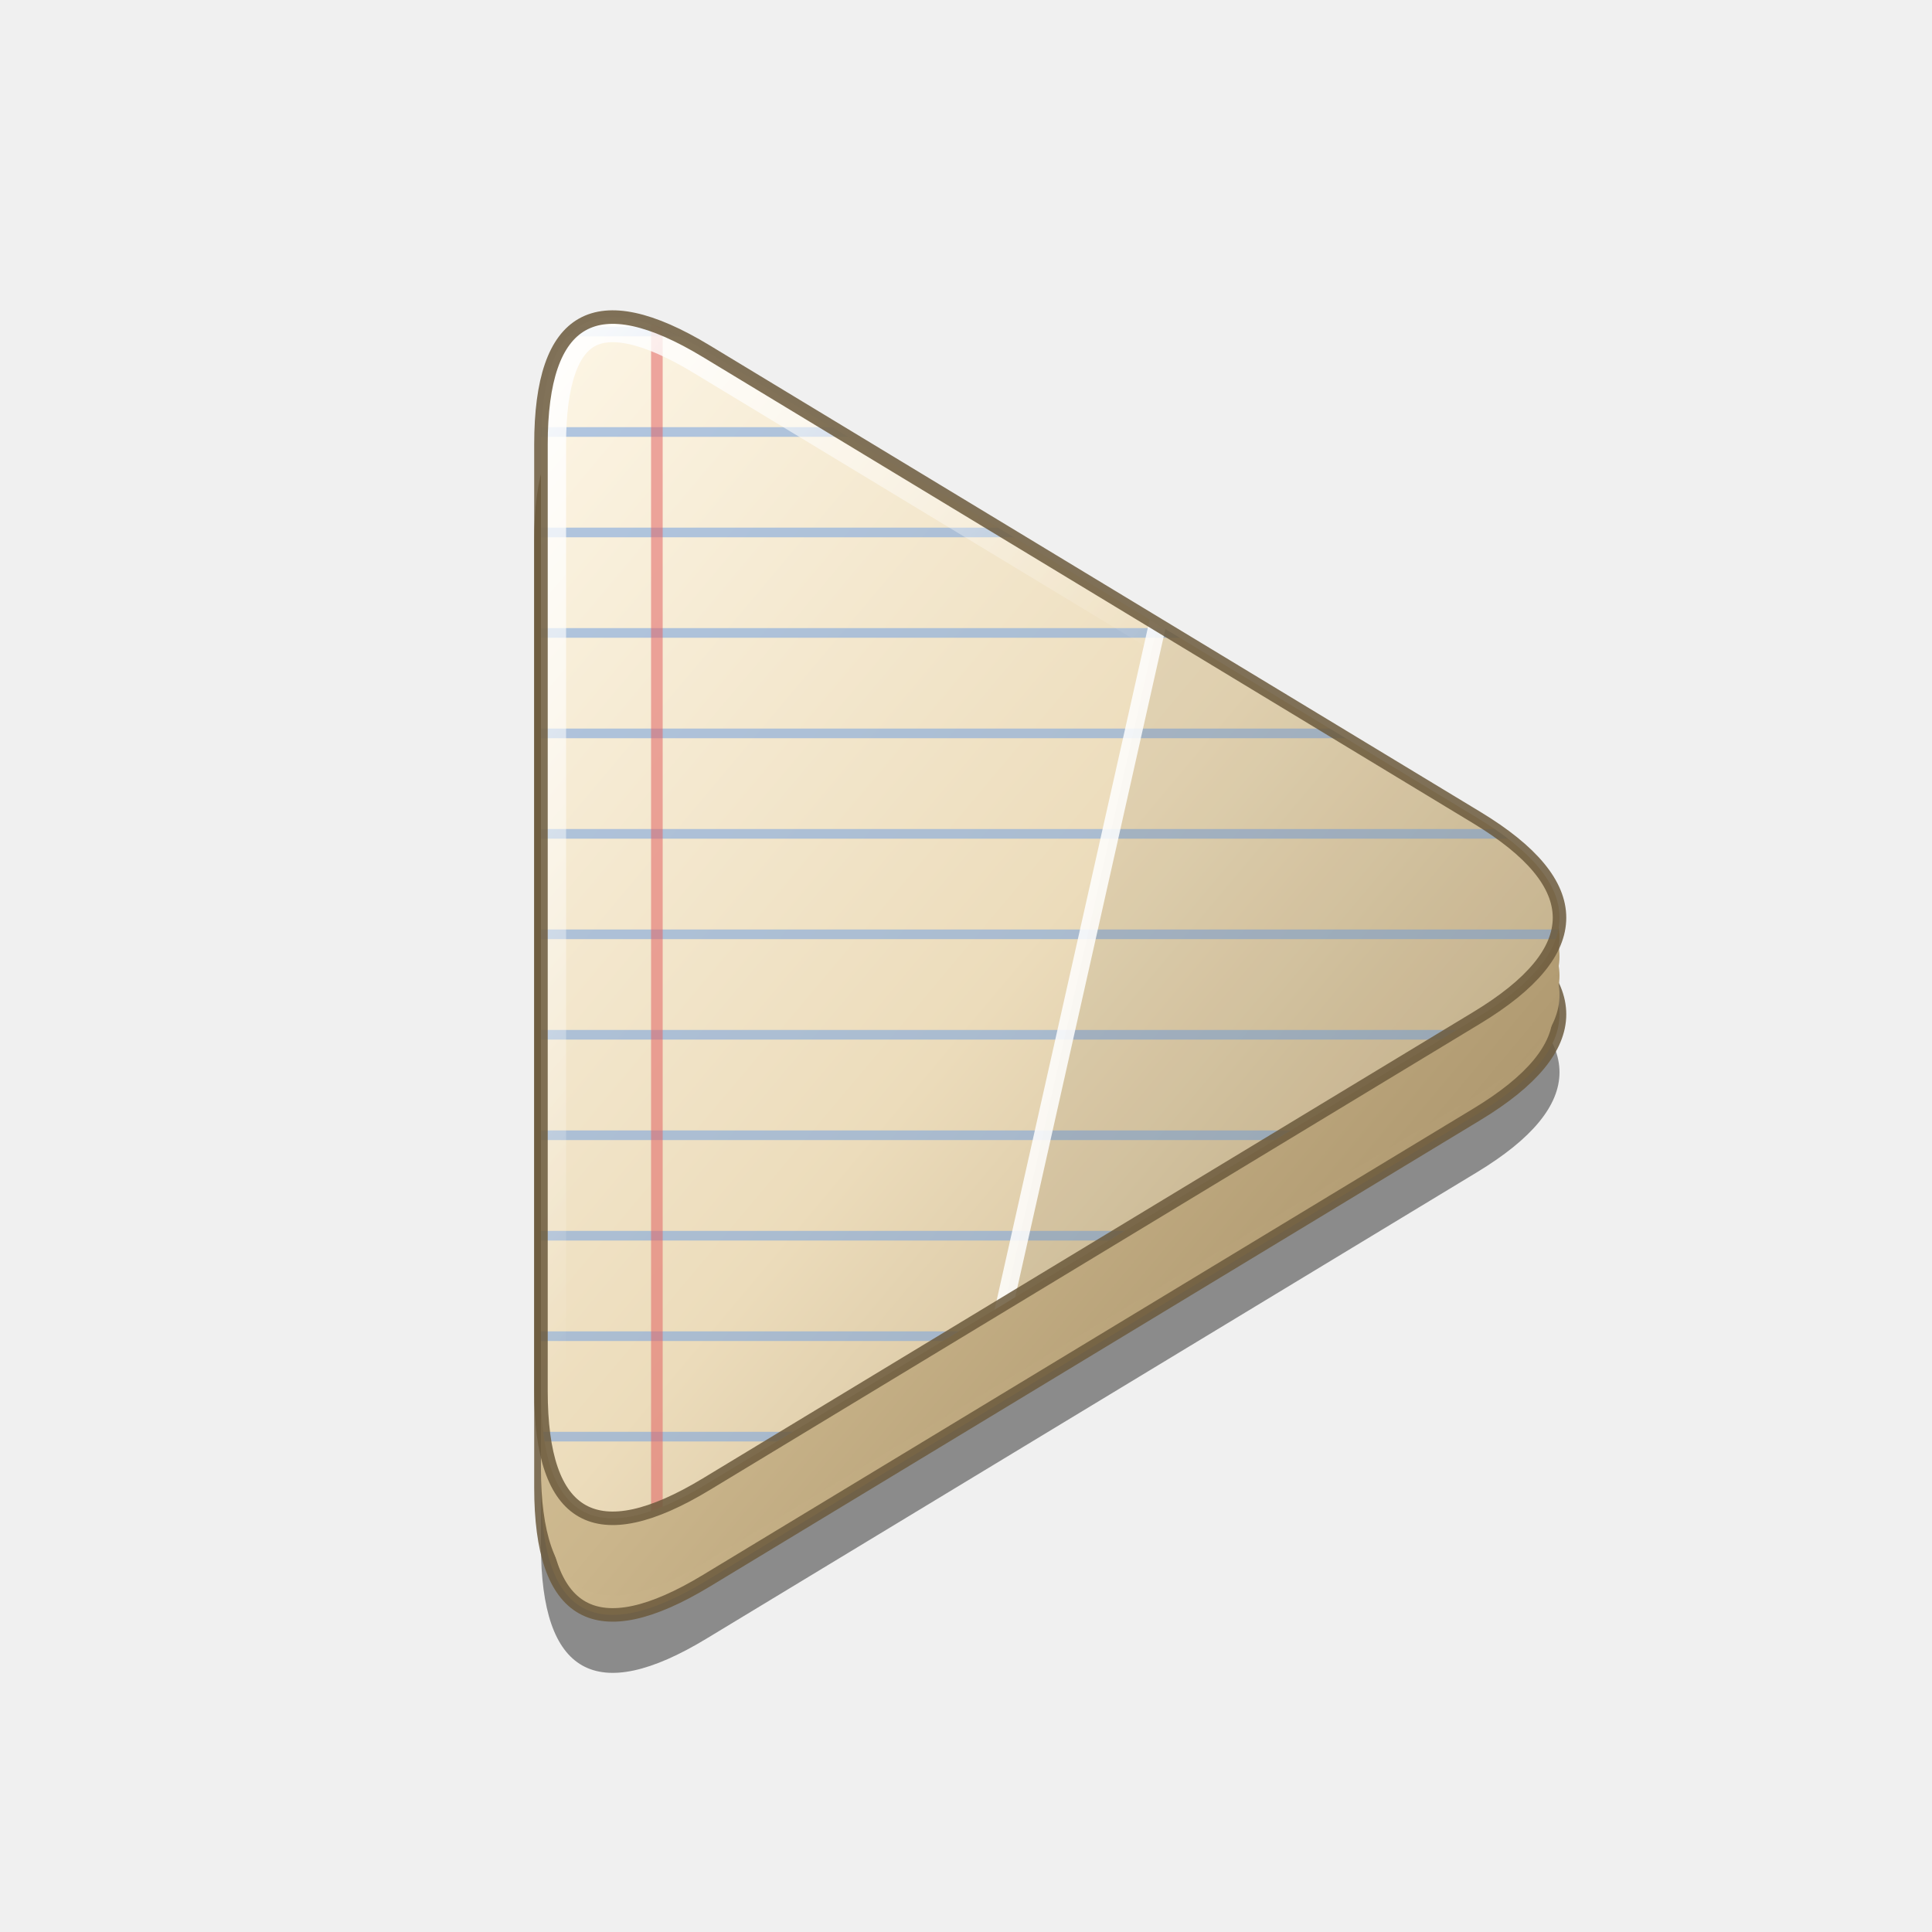
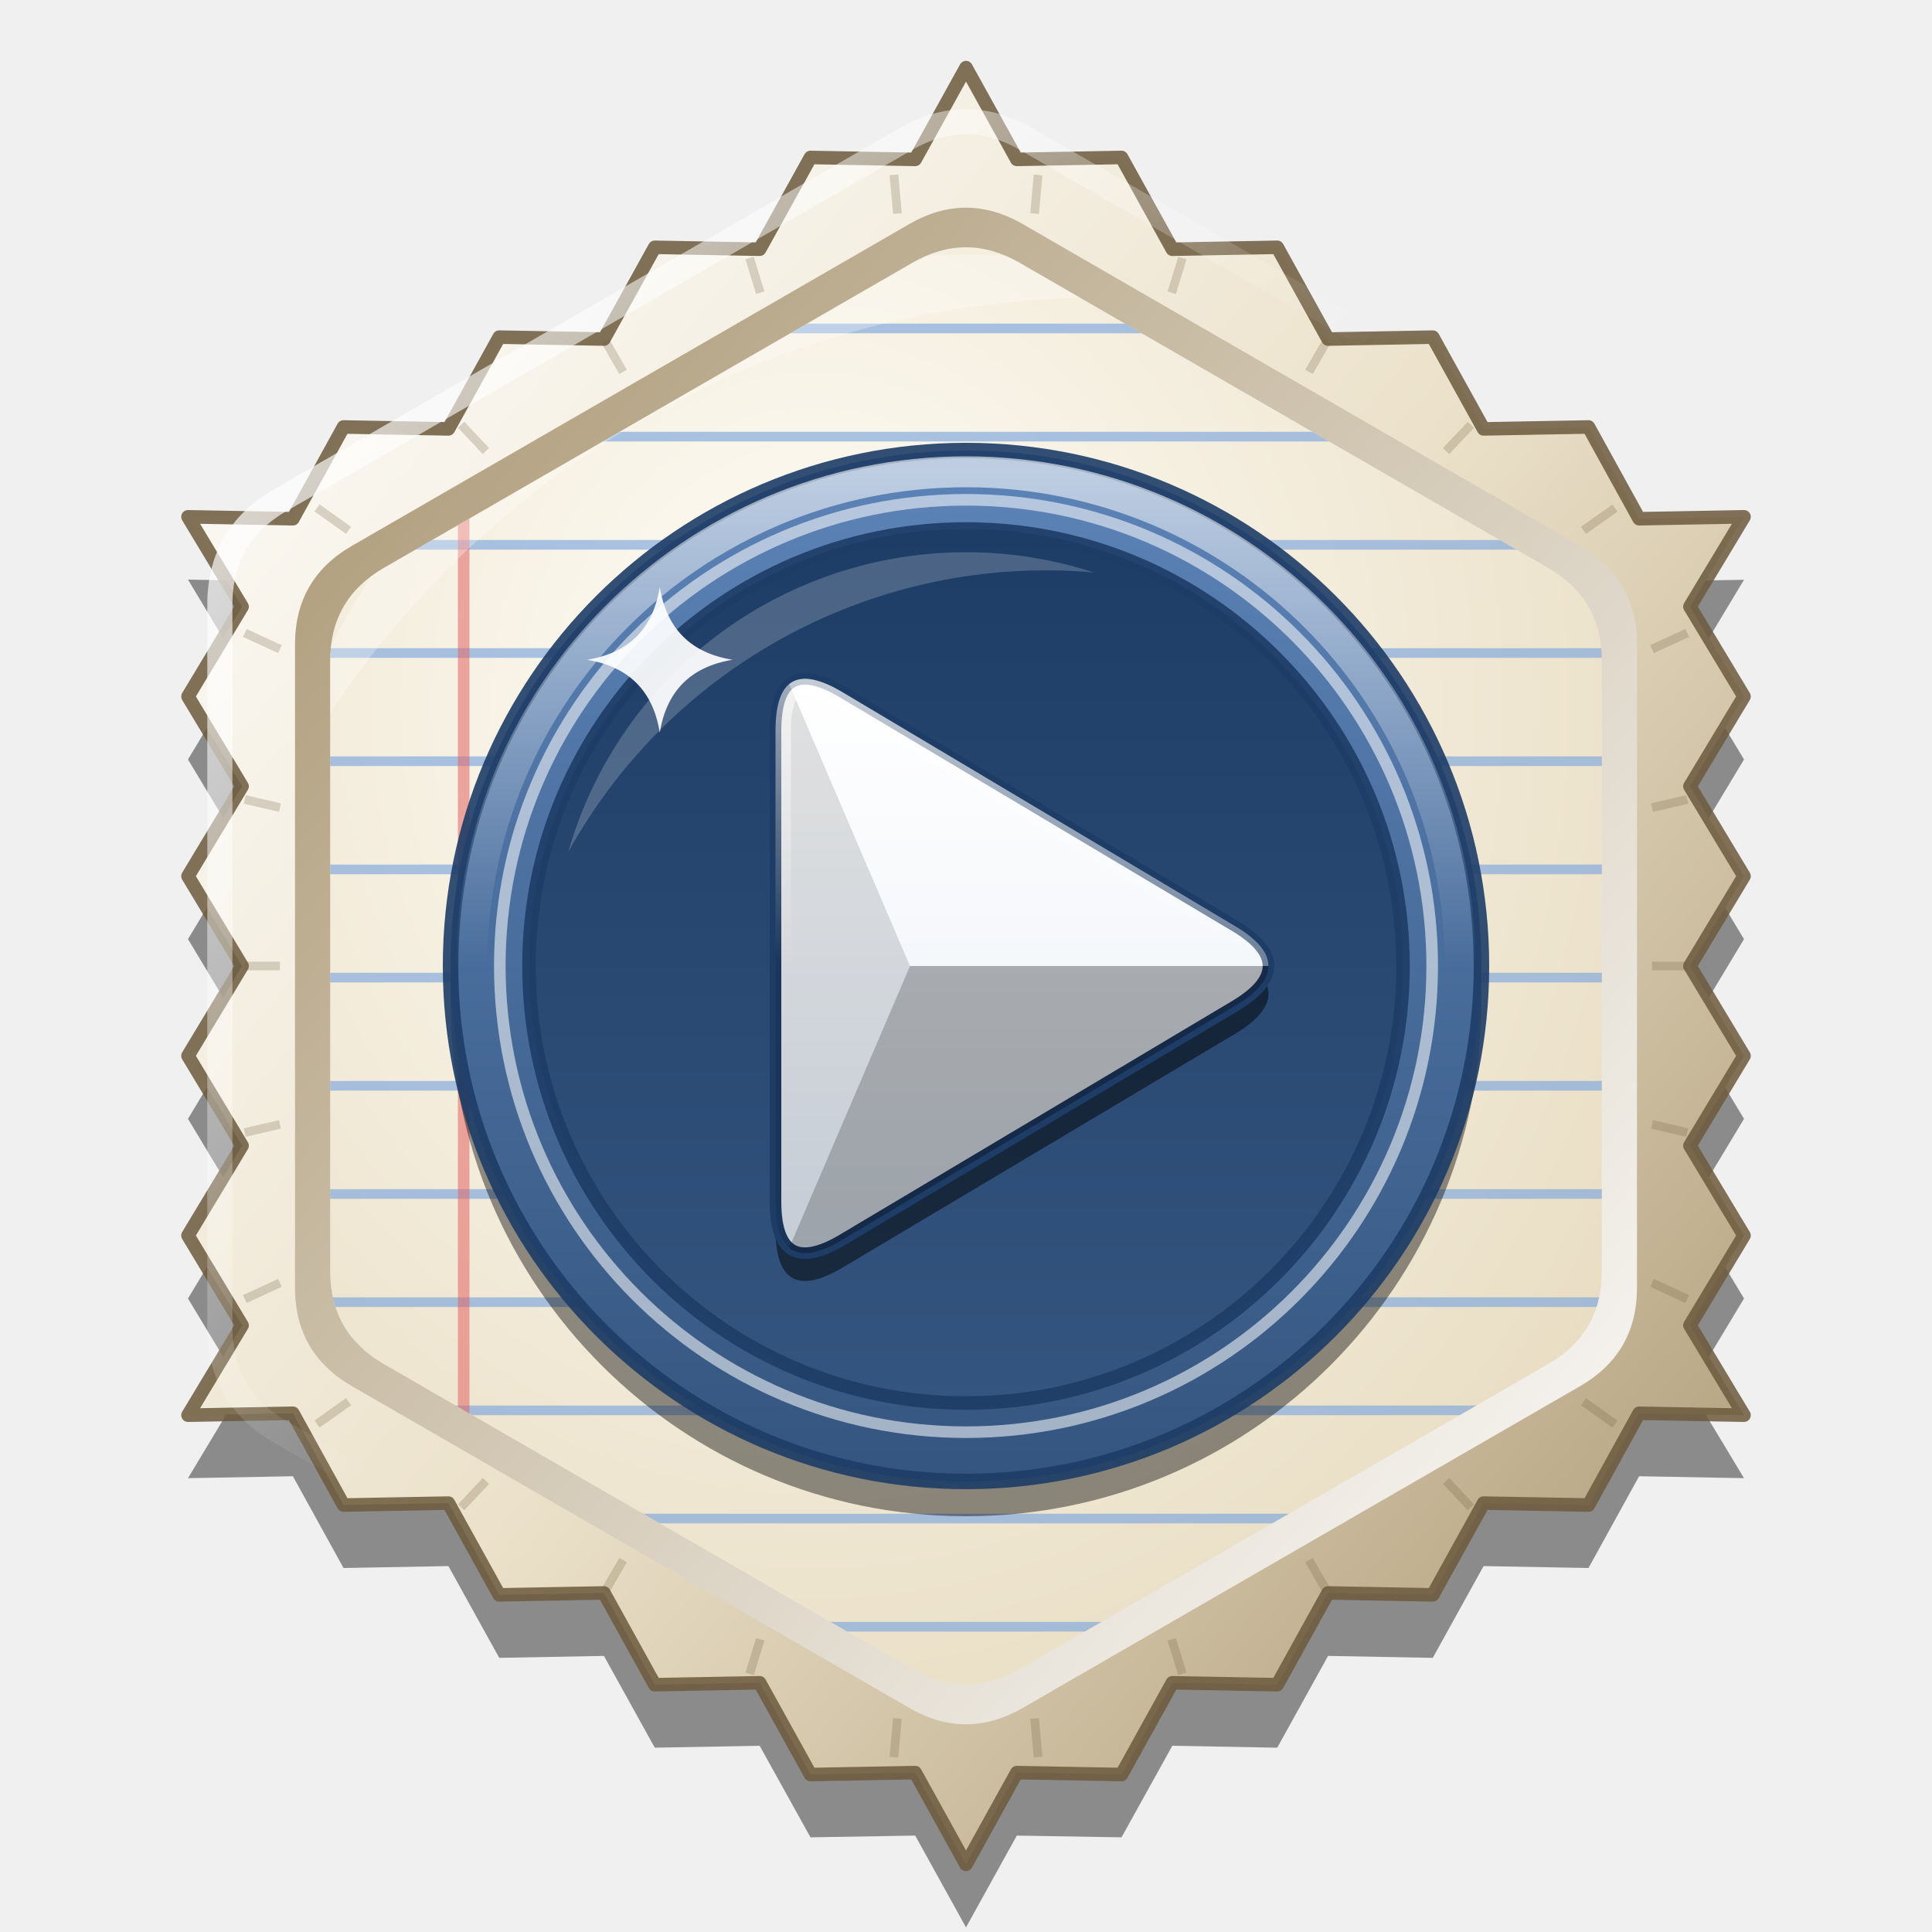
<svg xmlns="http://www.w3.org/2000/svg" width="120" height="120" viewBox="0 0 100 100">
  <defs>
-     <linearGradient id="m" x1="0" y1="0" x2="1" y2="1">
-       <stop offset="0" stop-color="#fdf6e6" />
-       <stop offset="0.5" stop-color="#ecdcbb" />
-       <stop offset="1" stop-color="#b9a37b" />
+     <linearGradient id="partidas-papel-sym" x1="0" y1="0" x2="0" y2="1">
+       <stop offset="0" stop-color="#5d84b8" />
+       <stop offset="1" stop-color="#34557f" />
    </linearGradient>
-     <linearGradient id="md" x1="0" y1="0" x2="1" y2="1">
-       <stop offset="0" stop-color="#e6d7b5" />
-       <stop offset="0.5" stop-color="#cbb68c" />
-       <stop offset="1" stop-color="#988159" />
+     <linearGradient id="partidas-papel-symD" x1="0" y1="0" x2="0" y2="1">
+       <stop offset="0" stop-color="#34557f" />
+       <stop offset="1" stop-color="#1d3c66" />
    </linearGradient>
-     <linearGradient id="ml" x1="0" y1="0" x2="1" y2="1">
-       <stop offset="0" stop-color="#fffcf3" />
-       <stop offset="0.5" stop-color="#f6ecd6" />
-       <stop offset="1" stop-color="#d9c8a4" />
+     <linearGradient id="partidas-papel-light" x1="0" y1="0" x2="0" y2="1">
+       <stop offset="0" stop-color="#ffffff" />
+       <stop offset="1" stop-color="#dfe8f3" />
    </linearGradient>
-     <linearGradient id="hl" x1="0" y1="0" x2="1" y2="1">
+     <linearGradient id="partidas-papel-symHl" x1="0" y1="0" x2="0" y2="1">
+       <stop offset="0" stop-color="#fff" stop-opacity="0.6" />
+       <stop offset="0.5" stop-color="#fff" stop-opacity="0" />
+       <stop offset="1" stop-color="#fff" stop-opacity="0" />
+     </linearGradient>
+     <linearGradient id="partidas-papel-acc" x1="0" y1="0" x2="0" y2="1">
+       <stop offset="0" stop-color="#ff8a4a" />
+       <stop offset="1" stop-color="#d93a12" />
+     </linearGradient>
+     <linearGradient id="partidas-papel-flame" x1="0" y1="0" x2="0" y2="1">
+       <stop offset="0" stop-color="#ffc23a" />
+       <stop offset="0.55" stop-color="#ff7a1a" />
+       <stop offset="1" stop-color="#d93a12" />
+     </linearGradient>
+     <linearGradient id="partidas-papel-flameIn" x1="0" y1="0" x2="0" y2="1">
+       <stop offset="0" stop-color="#fffbe0" />
+       <stop offset="1" stop-color="#ffd23a" />
+     </linearGradient>
+     <linearGradient id="partidas-papel-rim" x1="0" y1="0" x2="1" y2="1">
+       <stop offset="0" stop-color="#ffffff" />
+       <stop offset="0.5" stop-color="#ece2cb" />
+       <stop offset="1" stop-color="#a8946f" />
+     </linearGradient>
+     <linearGradient id="partidas-papel-rimIn" x1="0" y1="0" x2="1" y2="1">
+       <stop offset="0" stop-color="#a8946f" />
+       <stop offset="1" stop-color="#ffffff" />
+     </linearGradient>
+     <linearGradient id="partidas-papel-hl" x1="0" y1="0" x2="1" y2="1">
      <stop offset="0" stop-color="#fff" stop-opacity="0.95" />
      <stop offset="0.45" stop-color="#fff" stop-opacity="0" />
      <stop offset="1" stop-color="#fff" stop-opacity="0" />
    </linearGradient>
-     <clipPath id="c0">
-       <path d="M28,23Q28,13 36.56,18.18L76.44,42.32Q85,47.5 76.44,52.68L36.56,76.82Q28,82 28,72Z" />
+     <radialGradient id="partidas-papel-face" cx="0.38" cy="0.32" r="0.75">
+       <stop offset="0" stop-color="#fffdf7" />
+       <stop offset="1" stop-color="#e9dec4" />
+     </radialGradient>
+     <clipPath id="partidas-papel-fc">
+       <path d="M47.23,13.6Q50,12 52.77,13.6L80.14,29.4Q82.91,31 82.91,34.2L82.91,65.8Q82.91,69 80.14,70.6L52.77,86.4Q50,88 47.23,86.4L19.86,70.6Q17.09,69 17.09,65.8L17.09,34.2Q17.09,31 19.86,29.4Z" />
+     </clipPath>
+     <linearGradient id="partidas-papel-sunk" x1="0" y1="0" x2="0" y2="1">
+       <stop offset="0" stop-color="#1d3c66" />
+       <stop offset="1" stop-color="#34557f" />
+     </linearGradient>
+     <clipPath id="partidas-papel-tri">
+       <path d="M40.14,37.82Q40.14,33.76 43.63,35.84L63.91,47.92Q67.4,50 63.91,52.08L43.63,64.16Q40.14,66.24 40.14,62.18Z" />
    </clipPath>
  </defs>
-   <path d="M28,31Q28,21 36.56,26.18L76.44,50.32Q85,55.5 76.44,60.68L36.56,84.82Q28,90 28,80Z" fill="#000" opacity="0.42" />
-   <path d="M28,28Q28,18 36.56,23.18L76.44,47.32Q85,52.5 76.44,57.68L36.56,81.82Q28,87 28,77Z" fill="url(#md)" stroke="#6b5a3c" stroke-width="0.7" stroke-opacity="0.85" stroke-linejoin="round" />
-   <path d="M28,24Q28,14 36.56,19.18L76.44,43.32Q85,48.5 76.44,53.68L36.56,77.82Q28,83 28,73Z" fill="url(#md)" />
-   <path d="M28,25Q28,15 36.56,20.18L76.44,44.32Q85,49.5 76.44,54.68L36.56,78.82Q28,84 28,74Z" fill="url(#md)" />
-   <path d="M28,26Q28,16 36.56,21.18L76.44,45.32Q85,50.5 76.44,55.68L36.56,79.82Q28,85 28,75Z" fill="url(#md)" />
-   <path d="M28,27Q28,17 36.56,22.18L76.44,46.32Q85,51.5 76.44,56.68L36.56,80.82Q28,86 28,76Z" fill="url(#md)" />
-   <path d="M28,23Q28,13 36.56,18.18L76.44,42.32Q85,47.5 76.44,52.68L36.56,76.82Q28,82 28,72Z" fill="url(#m)" />
-   <g clip-path="url(#c0)">
-     <line x1="26" y1="17.16" x2="87" y2="17.16" stroke="#7ea6dd" stroke-width="0.5" opacity="0.6" />
-     <line x1="26" y1="22.36" x2="87" y2="22.36" stroke="#7ea6dd" stroke-width="0.5" opacity="0.6" />
-     <line x1="26" y1="27.56" x2="87" y2="27.56" stroke="#7ea6dd" stroke-width="0.5" opacity="0.6" />
-     <line x1="26" y1="32.76" x2="87" y2="32.76" stroke="#7ea6dd" stroke-width="0.5" opacity="0.6" />
-     <line x1="26" y1="37.96" x2="87" y2="37.96" stroke="#7ea6dd" stroke-width="0.5" opacity="0.6" />
-     <line x1="26" y1="43.16" x2="87" y2="43.16" stroke="#7ea6dd" stroke-width="0.5" opacity="0.6" />
-     <line x1="26" y1="48.36" x2="87" y2="48.36" stroke="#7ea6dd" stroke-width="0.5" opacity="0.6" />
-     <line x1="26" y1="53.56" x2="87" y2="53.56" stroke="#7ea6dd" stroke-width="0.5" opacity="0.6" />
-     <line x1="26" y1="58.76" x2="87" y2="58.76" stroke="#7ea6dd" stroke-width="0.5" opacity="0.6" />
-     <line x1="26" y1="63.96" x2="87" y2="63.96" stroke="#7ea6dd" stroke-width="0.5" opacity="0.6" />
-     <line x1="26" y1="69.16" x2="87" y2="69.16" stroke="#7ea6dd" stroke-width="0.5" opacity="0.6" />
-     <line x1="26" y1="74.36" x2="87" y2="74.36" stroke="#7ea6dd" stroke-width="0.5" opacity="0.6" />
-     <line x1="26" y1="79.56" x2="87" y2="79.56" stroke="#7ea6dd" stroke-width="0.5" opacity="0.6" />
-     <line x1="34" y1="13" x2="34" y2="82" stroke="#e26464" stroke-width="0.6" opacity="0.55" />
-     <polygon points="64.48,12 86,12 86,83 48.52,83" fill="#5a4a2c" opacity="0.09" />
-     <line x1="64.48" y1="12" x2="48.52" y2="83" stroke="#fff" stroke-width="0.9" opacity="0.85" />
-     <path d="M28,23Q28,13 36.56,18.18L76.44,42.32Q85,47.5 76.44,52.68L36.56,76.82Q28,82 28,72Z" fill="none" stroke="url(#hl)" stroke-width="2.6" />
+   <path d="M50,6.76L52.63,11.5L58.05,11.41L60.68,16.15L66.11,16.06L68.74,20.8L74.16,20.71L76.79,25.45L82.22,25.36L84.84,30.1L90.27,30.01L87.47,34.66L90.27,39.31L87.47,43.96L90.27,48.61L87.47,53.26L90.27,57.91L87.47,62.56L90.27,67.21L87.47,71.86L90.27,76.51L84.84,76.41L82.22,81.16L76.79,81.06L74.16,85.81L68.74,85.71L66.11,90.46L60.68,90.36L58.05,95.1L52.63,95.01L50,99.76L47.37,95.01L41.95,95.1L39.32,90.36L33.89,90.46L31.26,85.71L25.84,85.81L23.21,81.06L17.78,81.16L15.16,76.41L9.73,76.51L12.53,71.85L9.73,67.21L12.53,62.56L9.73,57.91L12.53,53.26L9.73,48.61L12.53,43.96L9.73,39.31L12.53,34.66L9.73,30L15.16,30.1L17.78,25.35L23.21,25.45L25.84,20.7L31.26,20.8L33.89,16.06L39.32,16.15L41.95,11.41L47.37,11.5Z" fill="#000" opacity="0.42" stroke-linejoin="round" />
+   <path d="M50,3.5L52.63,8.25L58.05,8.15L60.68,12.9L66.11,12.8L68.74,17.55L74.16,17.45L76.79,22.2L82.22,22.1L84.84,26.85L90.27,26.75L87.47,31.4L90.27,36.05L87.47,40.7L90.27,45.35L87.47,50L90.27,54.65L87.47,59.3L90.27,63.95L87.47,68.6L90.27,73.25L84.84,73.15L82.22,77.9L76.79,77.8L74.16,82.55L68.74,82.45L66.11,87.2L60.68,87.1L58.05,91.85L52.63,91.75L50,96.5L47.37,91.75L41.95,91.85L39.32,87.1L33.89,87.2L31.26,82.45L25.84,82.55L23.21,77.8L17.78,77.9L15.16,73.15L9.73,73.25L12.53,68.6L9.73,63.95L12.53,59.3L9.73,54.65L12.53,50L9.73,45.35L12.53,40.7L9.73,36.05L12.53,31.4L9.73,26.75L15.16,26.85L17.78,22.1L23.21,22.2L25.84,17.45L31.26,17.55L33.89,12.8L39.32,12.9L41.95,8.15L47.37,8.25Z" fill="url(#partidas-papel-rim)" stroke="#6b5a3c" stroke-width="0.7" stroke-opacity="0.85" stroke-linejoin="round" />
+   <line x1="53.55" y1="11.05" x2="53.73" y2="9.06" stroke="#6b5a3c" stroke-width="0.45" opacity="0.24" />
+   <line x1="60.65" y1="15.15" x2="61.2" y2="13.36" stroke="#6b5a3c" stroke-width="0.45" opacity="0.24" />
+   <line x1="67.75" y1="19.25" x2="68.66" y2="17.68" stroke="#6b5a3c" stroke-width="0.45" opacity="0.24" />
+   <line x1="74.85" y1="23.35" x2="76.13" y2="21.99" stroke="#6b5a3c" stroke-width="0.45" opacity="0.24" />
+   <line x1="81.96" y1="27.45" x2="83.59" y2="26.3" stroke="#6b5a3c" stroke-width="0.45" opacity="0.24" />
+   <line x1="85.51" y1="33.6" x2="87.33" y2="32.76" stroke="#6b5a3c" stroke-width="0.45" opacity="0.24" />
+   <line x1="85.51" y1="41.8" x2="87.33" y2="41.38" stroke="#6b5a3c" stroke-width="0.45" opacity="0.24" />
+   <line x1="85.51" y1="50" x2="87.33" y2="50" stroke="#6b5a3c" stroke-width="0.45" opacity="0.24" />
+   <line x1="85.51" y1="58.2" x2="87.33" y2="58.62" stroke="#6b5a3c" stroke-width="0.45" opacity="0.24" />
+   <line x1="85.51" y1="66.4" x2="87.33" y2="67.24" stroke="#6b5a3c" stroke-width="0.45" opacity="0.24" />
+   <line x1="81.96" y1="72.55" x2="83.59" y2="73.71" stroke="#6b5a3c" stroke-width="0.45" opacity="0.24" />
+   <line x1="74.85" y1="76.65" x2="76.13" y2="78.02" stroke="#6b5a3c" stroke-width="0.45" opacity="0.24" />
+   <line x1="67.75" y1="80.75" x2="68.66" y2="82.32" stroke="#6b5a3c" stroke-width="0.45" opacity="0.24" />
+   <line x1="60.65" y1="84.85" x2="61.2" y2="86.64" stroke="#6b5a3c" stroke-width="0.45" opacity="0.24" />
+   <line x1="53.55" y1="88.95" x2="53.73" y2="90.95" stroke="#6b5a3c" stroke-width="0.45" opacity="0.24" />
+   <line x1="46.45" y1="88.95" x2="46.27" y2="90.95" stroke="#6b5a3c" stroke-width="0.45" opacity="0.24" />
+   <line x1="39.35" y1="84.85" x2="38.8" y2="86.64" stroke="#6b5a3c" stroke-width="0.45" opacity="0.24" />
+   <line x1="32.25" y1="80.75" x2="31.34" y2="82.32" stroke="#6b5a3c" stroke-width="0.45" opacity="0.24" />
+   <line x1="25.15" y1="76.65" x2="23.87" y2="78.02" stroke="#6b5a3c" stroke-width="0.45" opacity="0.24" />
+   <line x1="18.04" y1="72.55" x2="16.41" y2="73.71" stroke="#6b5a3c" stroke-width="0.45" opacity="0.24" />
+   <line x1="14.49" y1="66.4" x2="12.67" y2="67.24" stroke="#6b5a3c" stroke-width="0.45" opacity="0.24" />
+   <line x1="14.49" y1="58.2" x2="12.67" y2="58.62" stroke="#6b5a3c" stroke-width="0.45" opacity="0.24" />
+   <line x1="14.49" y1="50" x2="12.67" y2="50" stroke="#6b5a3c" stroke-width="0.45" opacity="0.24" />
+   <line x1="14.49" y1="41.8" x2="12.67" y2="41.38" stroke="#6b5a3c" stroke-width="0.45" opacity="0.24" />
+   <line x1="14.49" y1="33.6" x2="12.67" y2="32.76" stroke="#6b5a3c" stroke-width="0.45" opacity="0.24" />
+   <line x1="18.04" y1="27.45" x2="16.41" y2="26.29" stroke="#6b5a3c" stroke-width="0.45" opacity="0.24" />
+   <line x1="25.15" y1="23.35" x2="23.87" y2="21.98" stroke="#6b5a3c" stroke-width="0.45" opacity="0.24" />
+   <line x1="32.25" y1="19.25" x2="31.34" y2="17.67" stroke="#6b5a3c" stroke-width="0.45" opacity="0.24" />
+   <line x1="39.35" y1="15.15" x2="38.8" y2="13.36" stroke="#6b5a3c" stroke-width="0.45" opacity="0.24" />
+   <line x1="46.45" y1="11.05" x2="46.27" y2="9.05" stroke="#6b5a3c" stroke-width="0.45" opacity="0.24" />
+   <path d="M46.88,7.2Q50,5.4 53.12,7.2L85.51,25.9Q88.62,27.7 88.62,31.3L88.62,68.7Q88.62,72.3 85.51,74.1L53.12,92.8Q50,94.6 46.88,92.8L14.49,74.1Q11.38,72.3 11.38,68.7L11.38,31.3Q11.38,27.7 14.49,25.9Z" fill="none" stroke="url(#partidas-papel-hl)" stroke-width="1.3" />
+   <path d="M47.06,11.6Q50,9.9 52.94,11.6L81.78,28.25Q84.73,29.95 84.73,33.35L84.73,66.65Q84.73,70.05 81.78,71.75L52.94,88.4Q50,90.1 47.06,88.4L18.22,71.75Q15.27,70.05 15.27,66.65L15.27,33.35Q15.27,29.95 18.22,28.25Z" fill="url(#partidas-papel-rimIn)" />
+   <path d="M47.23,13.6Q50,12 52.77,13.6L80.14,29.4Q82.91,31 82.91,34.2L82.91,65.8Q82.91,69 80.14,70.6L52.77,86.4Q50,88 47.23,86.4L19.86,70.6Q17.09,69 17.09,65.8L17.09,34.2Q17.09,31 19.86,29.4Z" fill="url(#partidas-papel-face)" />
+   <g clip-path="url(#partidas-papel-fc)">
+     <line x1="8" y1="17" x2="92" y2="17" stroke="#7ea6dd" stroke-width="0.5" opacity="0.65" />
+     <line x1="8" y1="22.6" x2="92" y2="22.6" stroke="#7ea6dd" stroke-width="0.5" opacity="0.65" />
+     <line x1="8" y1="28.2" x2="92" y2="28.2" stroke="#7ea6dd" stroke-width="0.5" opacity="0.65" />
+     <line x1="8" y1="33.8" x2="92" y2="33.8" stroke="#7ea6dd" stroke-width="0.5" opacity="0.65" />
+     <line x1="8" y1="39.4" x2="92" y2="39.4" stroke="#7ea6dd" stroke-width="0.5" opacity="0.65" />
+     <line x1="8" y1="45" x2="92" y2="45" stroke="#7ea6dd" stroke-width="0.5" opacity="0.65" />
+     <line x1="8" y1="50.6" x2="92" y2="50.6" stroke="#7ea6dd" stroke-width="0.5" opacity="0.65" />
+     <line x1="8" y1="56.2" x2="92" y2="56.2" stroke="#7ea6dd" stroke-width="0.5" opacity="0.65" />
+     <line x1="8" y1="61.8" x2="92" y2="61.8" stroke="#7ea6dd" stroke-width="0.5" opacity="0.65" />
+     <line x1="8" y1="67.4" x2="92" y2="67.4" stroke="#7ea6dd" stroke-width="0.5" opacity="0.65" />
+     <line x1="8" y1="73" x2="92" y2="73" stroke="#7ea6dd" stroke-width="0.5" opacity="0.65" />
+     <line x1="8" y1="78.6" x2="92" y2="78.6" stroke="#7ea6dd" stroke-width="0.5" opacity="0.65" />
+     <line x1="8" y1="84.2" x2="92" y2="84.2" stroke="#7ea6dd" stroke-width="0.5" opacity="0.65" />
+     <line x1="24" y1="8" x2="24" y2="92" stroke="#e26464" stroke-width="0.6" opacity="0.55" />
+     <path d="M14,42.35A36.8 36.8 0 0 1 63.79,15.88A47.84 47.84 0 0 0 14,42.35Z" fill="#fff" opacity="0.28" />
  </g>
-   <path d="M28,23Q28,13 36.56,18.18L76.44,42.32Q85,47.5 76.44,52.68L36.56,76.82Q28,82 28,72Z" fill="none" stroke="#6b5a3c" stroke-width="0.7" stroke-opacity="0.85" stroke-linejoin="round" />
+   <circle cx="50" cy="51.8" r="26.68" fill="#000" opacity="0.42" />
+   <circle cx="50" cy="50" r="26.68" fill="url(#partidas-papel-sym)" stroke="#1d3c66" stroke-width="0.8" stroke-opacity="0.9" />
+   <circle cx="50" cy="50" r="25.58" fill="none" stroke="url(#partidas-papel-symHl)" stroke-width="1.6" />
+   <circle cx="50" cy="50" r="24.13" fill="none" stroke="#ffffff" stroke-width="0.6" opacity="0.55" />
+   <circle cx="50" cy="50" r="22.62" fill="url(#partidas-papel-sunk)" stroke="#1d3c66" stroke-width="0.7" stroke-opacity="0.9" />
+   <path d="M29.41,44.1A21.42 21.42 0 0 1 56.62,29.63A28.27 28.27 0 0 0 29.41,44.1Z" fill="#fff" opacity="0.2" />
+   <path d="M40.14,39.26Q40.14,35.2 43.63,37.28L63.91,49.36Q67.4,51.44 63.91,53.52L43.63,65.6Q40.14,67.68 40.14,63.62Z" fill="#000" opacity="0.5" stroke-linejoin="round" />
+   <path d="M40.14,37.82Q40.14,33.76 43.63,35.84L63.91,47.92Q67.4,50 63.91,52.08L43.63,64.16Q40.14,66.24 40.14,62.18Z" fill="url(#partidas-papel-light)" stroke="#1d3c66" stroke-width="0.6" stroke-linejoin="round" />
+   <g clip-path="url(#partidas-papel-tri)">
+     <polygon points="40.14,33.76 67.4,50 47.1,50" fill="#fff" opacity="0.35" />
+     <polygon points="67.4,50 40.14,66.24 47.1,50" fill="#000" opacity="0.3" />
+     <polygon points="40.14,66.24 40.14,33.76 47.1,50" fill="#000" opacity="0.12" />
+     <path d="M40.14,37.82Q40.14,33.76 43.63,35.84L63.91,47.92Q67.4,50 63.91,52.08L43.63,64.16Q40.14,66.24 40.14,62.18Z" fill="none" stroke="url(#partidas-papel-symHl)" stroke-width="1.6" />
+   </g>
+   <path d="M34.15,30.38Q34.68,33.63 37.92,34.15Q34.68,34.68 34.15,37.92Q33.63,34.68 30.38,34.15Q33.63,33.63 34.15,30.38Z" fill="#fff" opacity="0.92" />
</svg>
